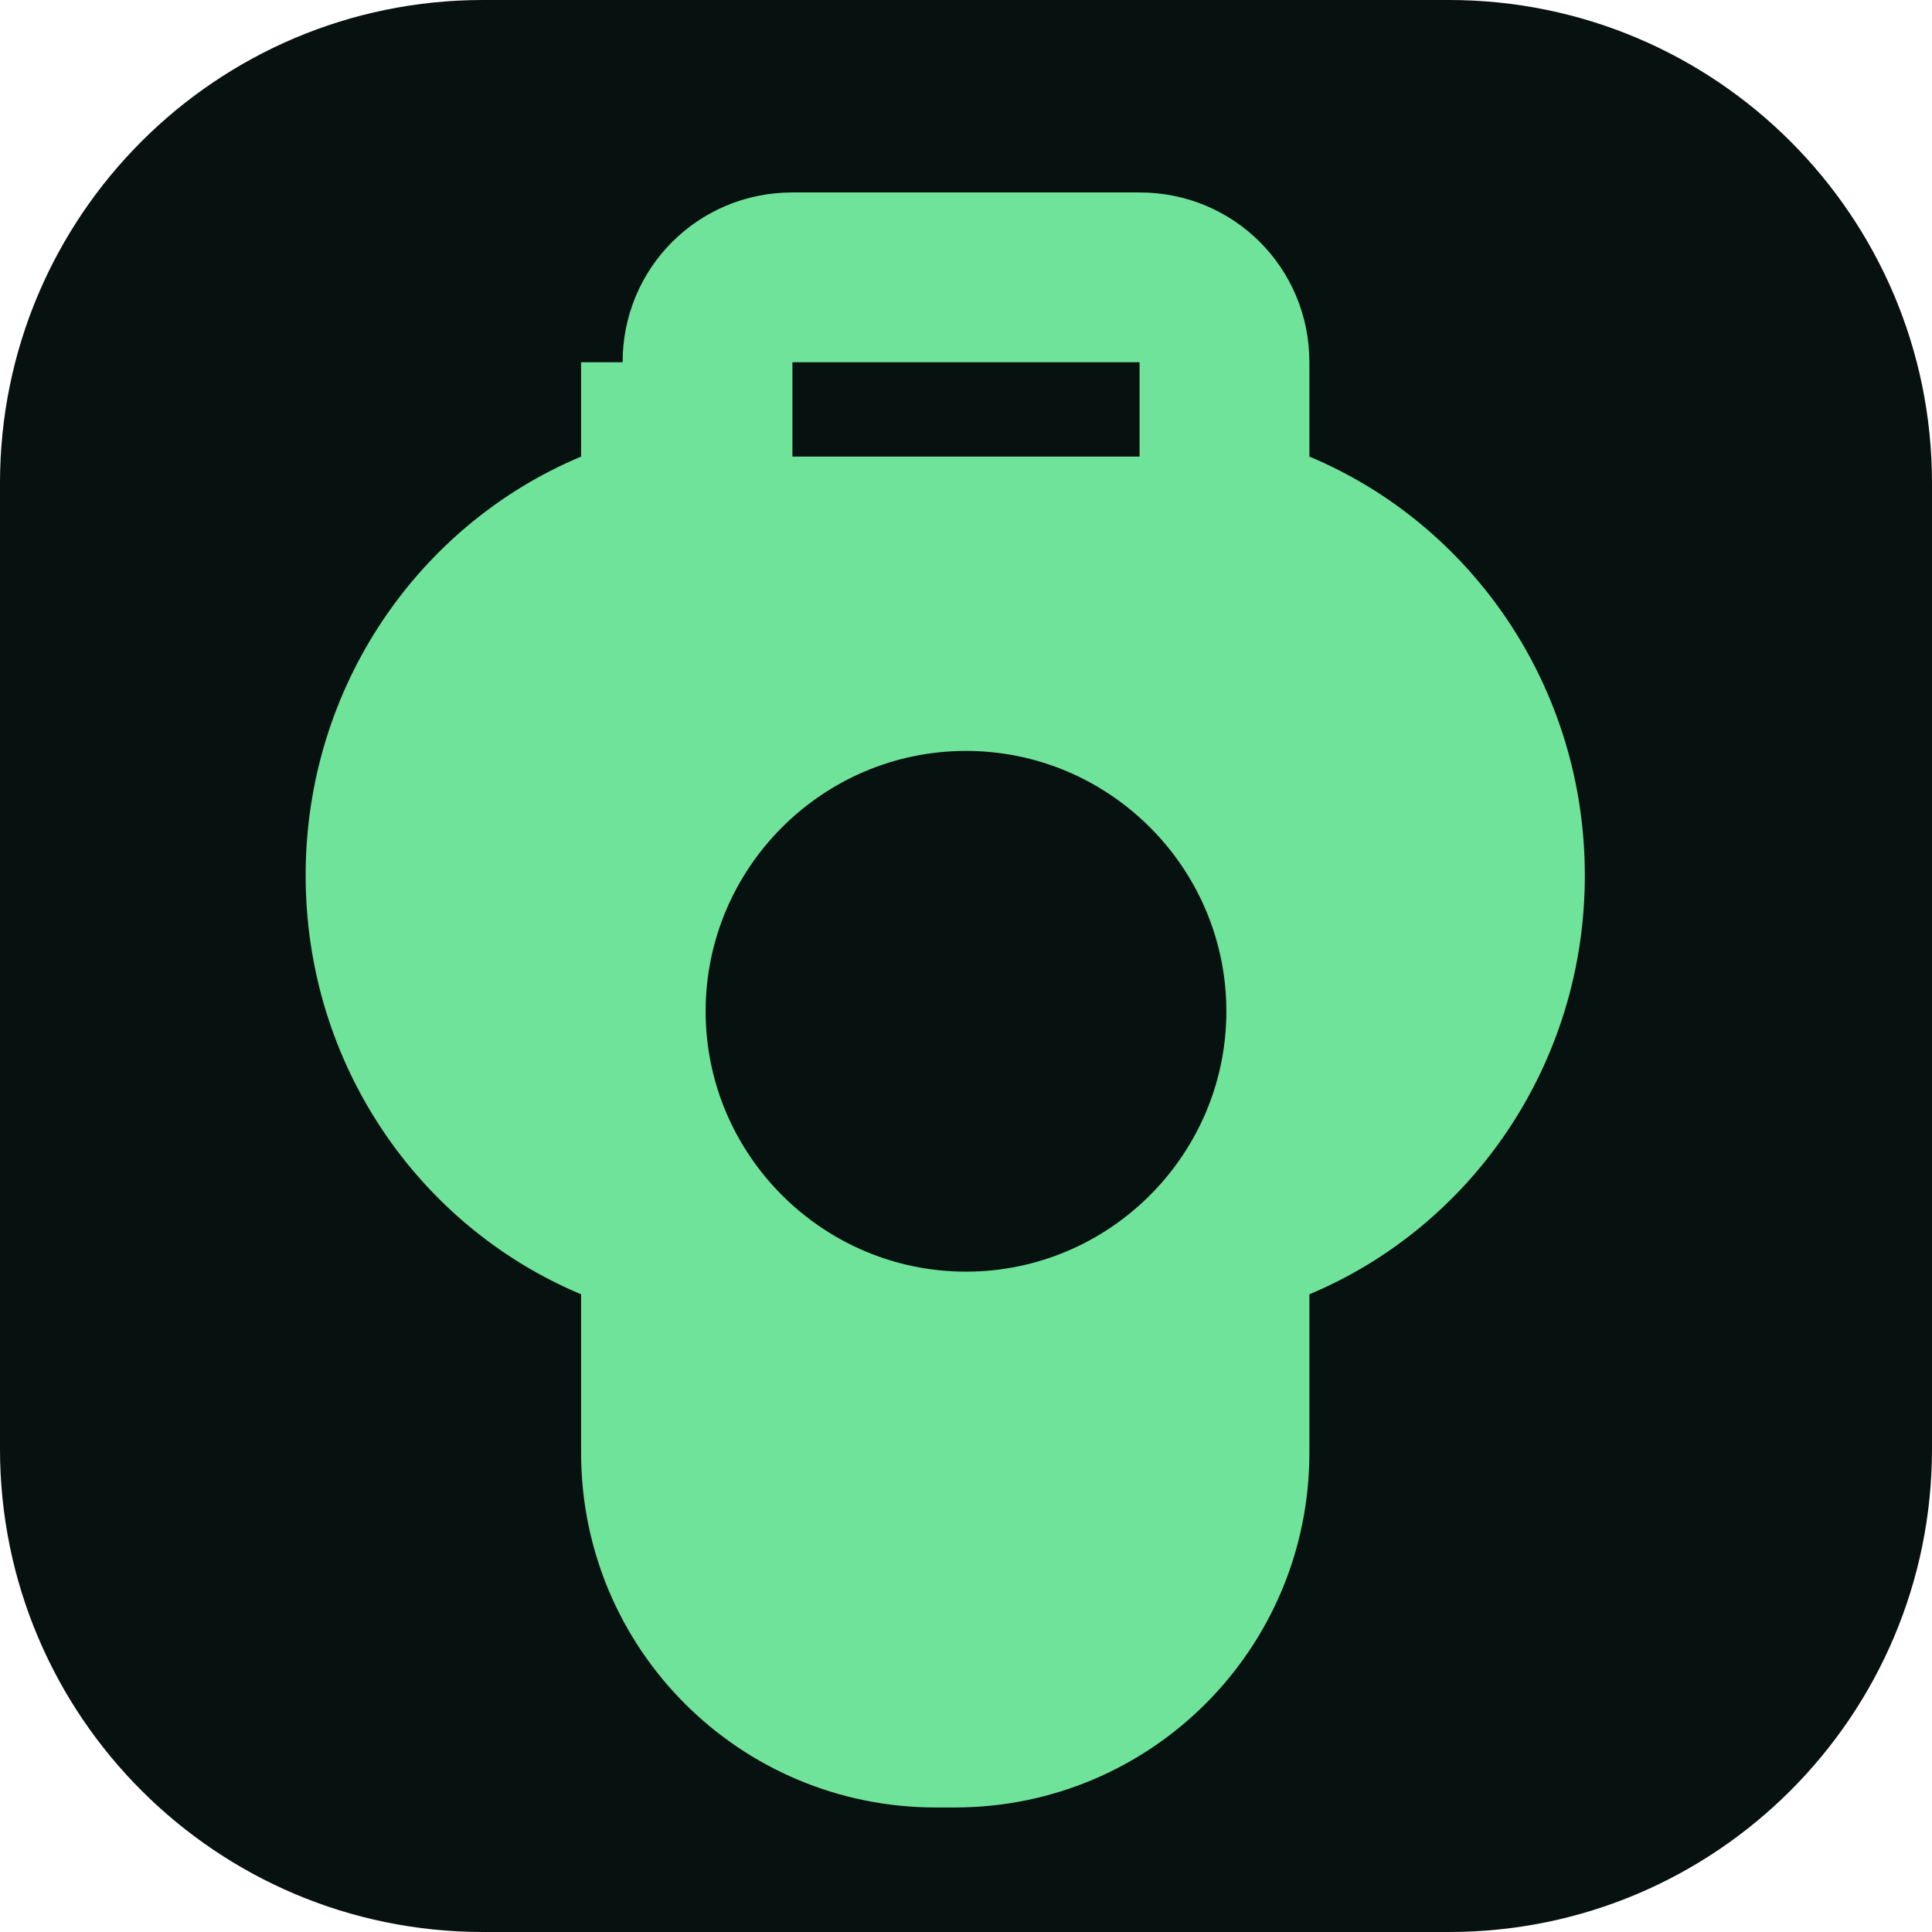
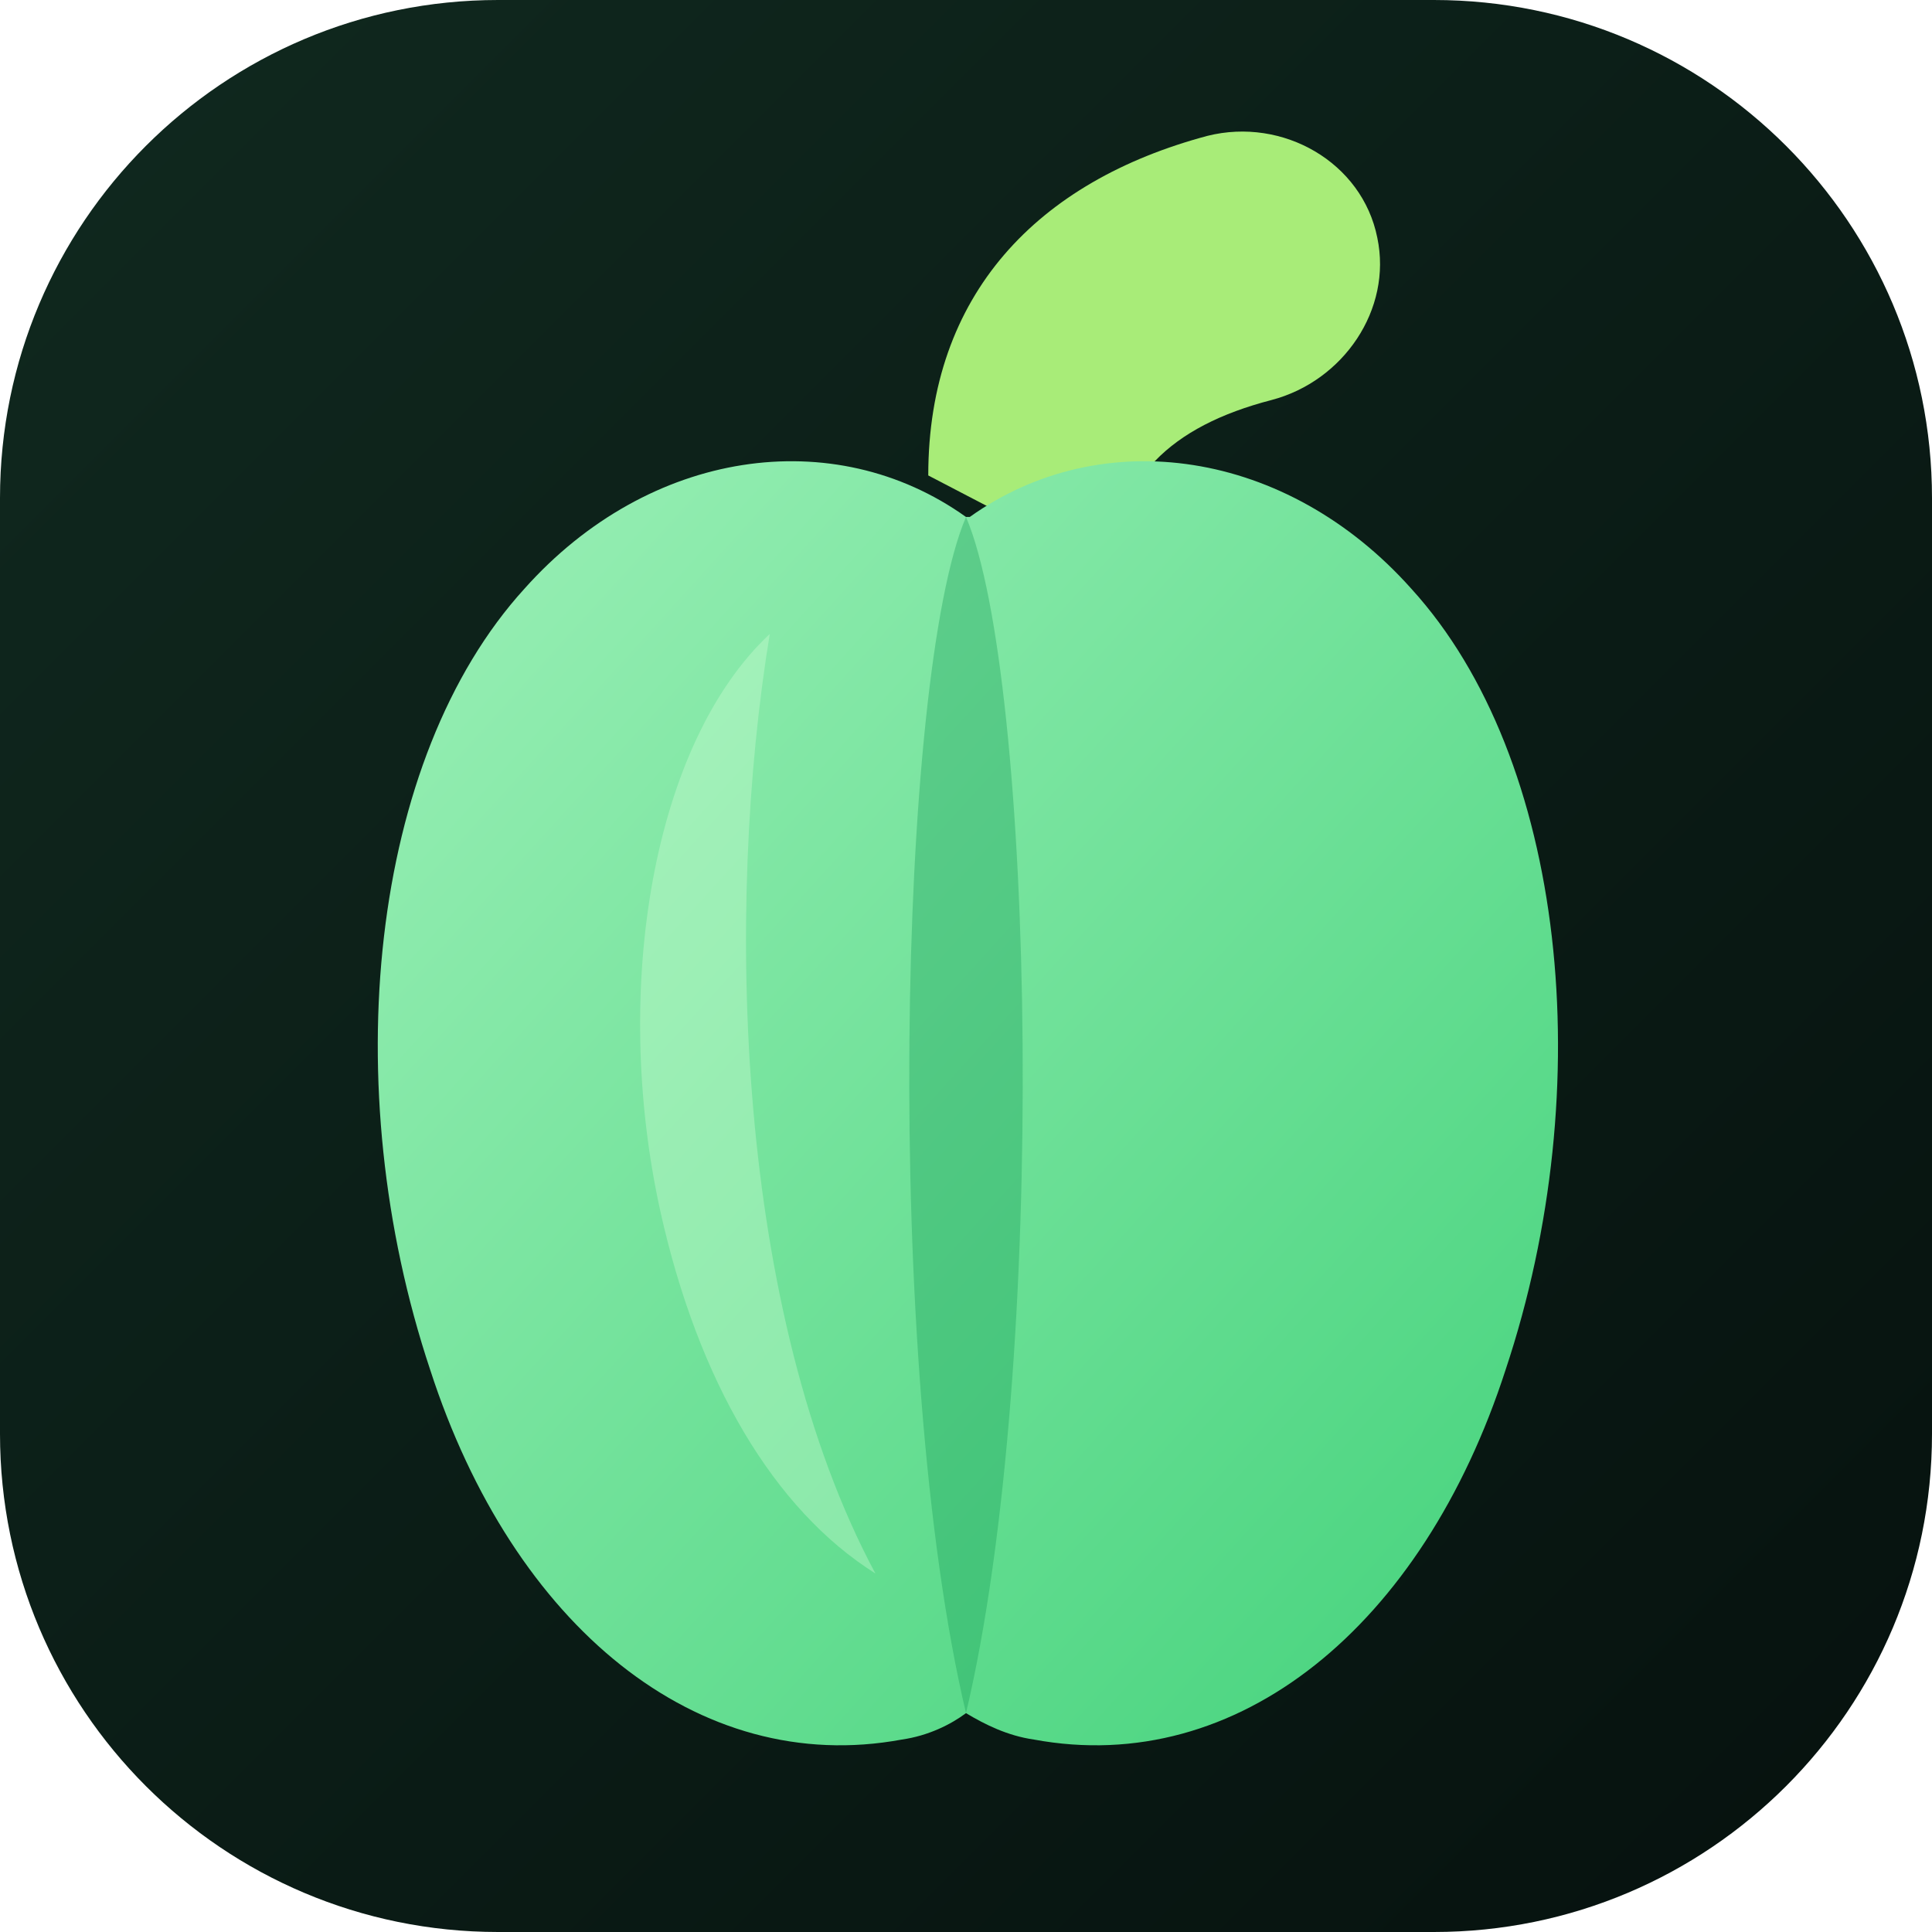
- <svg xmlns="http://www.w3.org/2000/svg" viewBox="0 0 512 512">
-   <rect width="512" height="512" rx="128" fill="#07110f" />
-   <path fill="#70e39a" d="M165 96c0-25 20-45 45-45h92c25 0 45 20 45 45v25c43 18 73 61 73 111s-30 93-73 111v42c0 52-42 94-94 94h-5c-52 0-94-42-94-94v-42c-43-18-73-61-73-111s30-93 73-111V96Zm45 25h92V96h-92v25Zm46 78c-38 0-69 31-69 69s31 69 69 69 69-31 69-69-31-69-69-69Z" />
+ <svg xmlns="http://www.w3.org/2000/svg" viewBox="0 0 512 512" role="img" aria-label="PLU green pepper">
+   <defs>
+     <linearGradient id="bg" x1="0" y1="0" x2="1" y2="1">
+       <stop offset="0" stop-color="#10291f" />
+       <stop offset="1" stop-color="#06110e" />
+     </linearGradient>
+     <linearGradient id="pepper" x1="0" y1="0" x2="1" y2="1">
+       <stop offset="0" stop-color="#9cf0b7" />
+       <stop offset="1" stop-color="#43d27b" />
+     </linearGradient>
+   </defs>
+   <rect width="512" height="512" rx="132" fill="url(#bg)" />
+   <path d="M246 126c0-48 29-78 74-90 20-5 41 7 45 27 4 19-9 38-28 43-27 7-41 21-43 45l-48-25Z" fill="#a8ec78" />
+   <path d="M256 137c-35-25-84-18-117 19-41 45-50 132-25 207 22 68 71 108 125 98 7-1 13-4 17-7 5 3 11 6 18 7 54 10 103-30 125-98 25-75 16-162-25-207-33-37-82-44-117-19-1 0-1 0-1 0Z" fill="url(#pepper)" />
+   <path d="M204 168c-31 29-42 94-29 153 10 45 30 79 57 96-37-69-40-176-28-249Z" fill="#d5ffd9" opacity=".34" />
+   <path d="M256 137c-18 42-22 224 0 317 22-93 18-275 0-317Z" fill="#159b55" opacity=".35" />
</svg>
